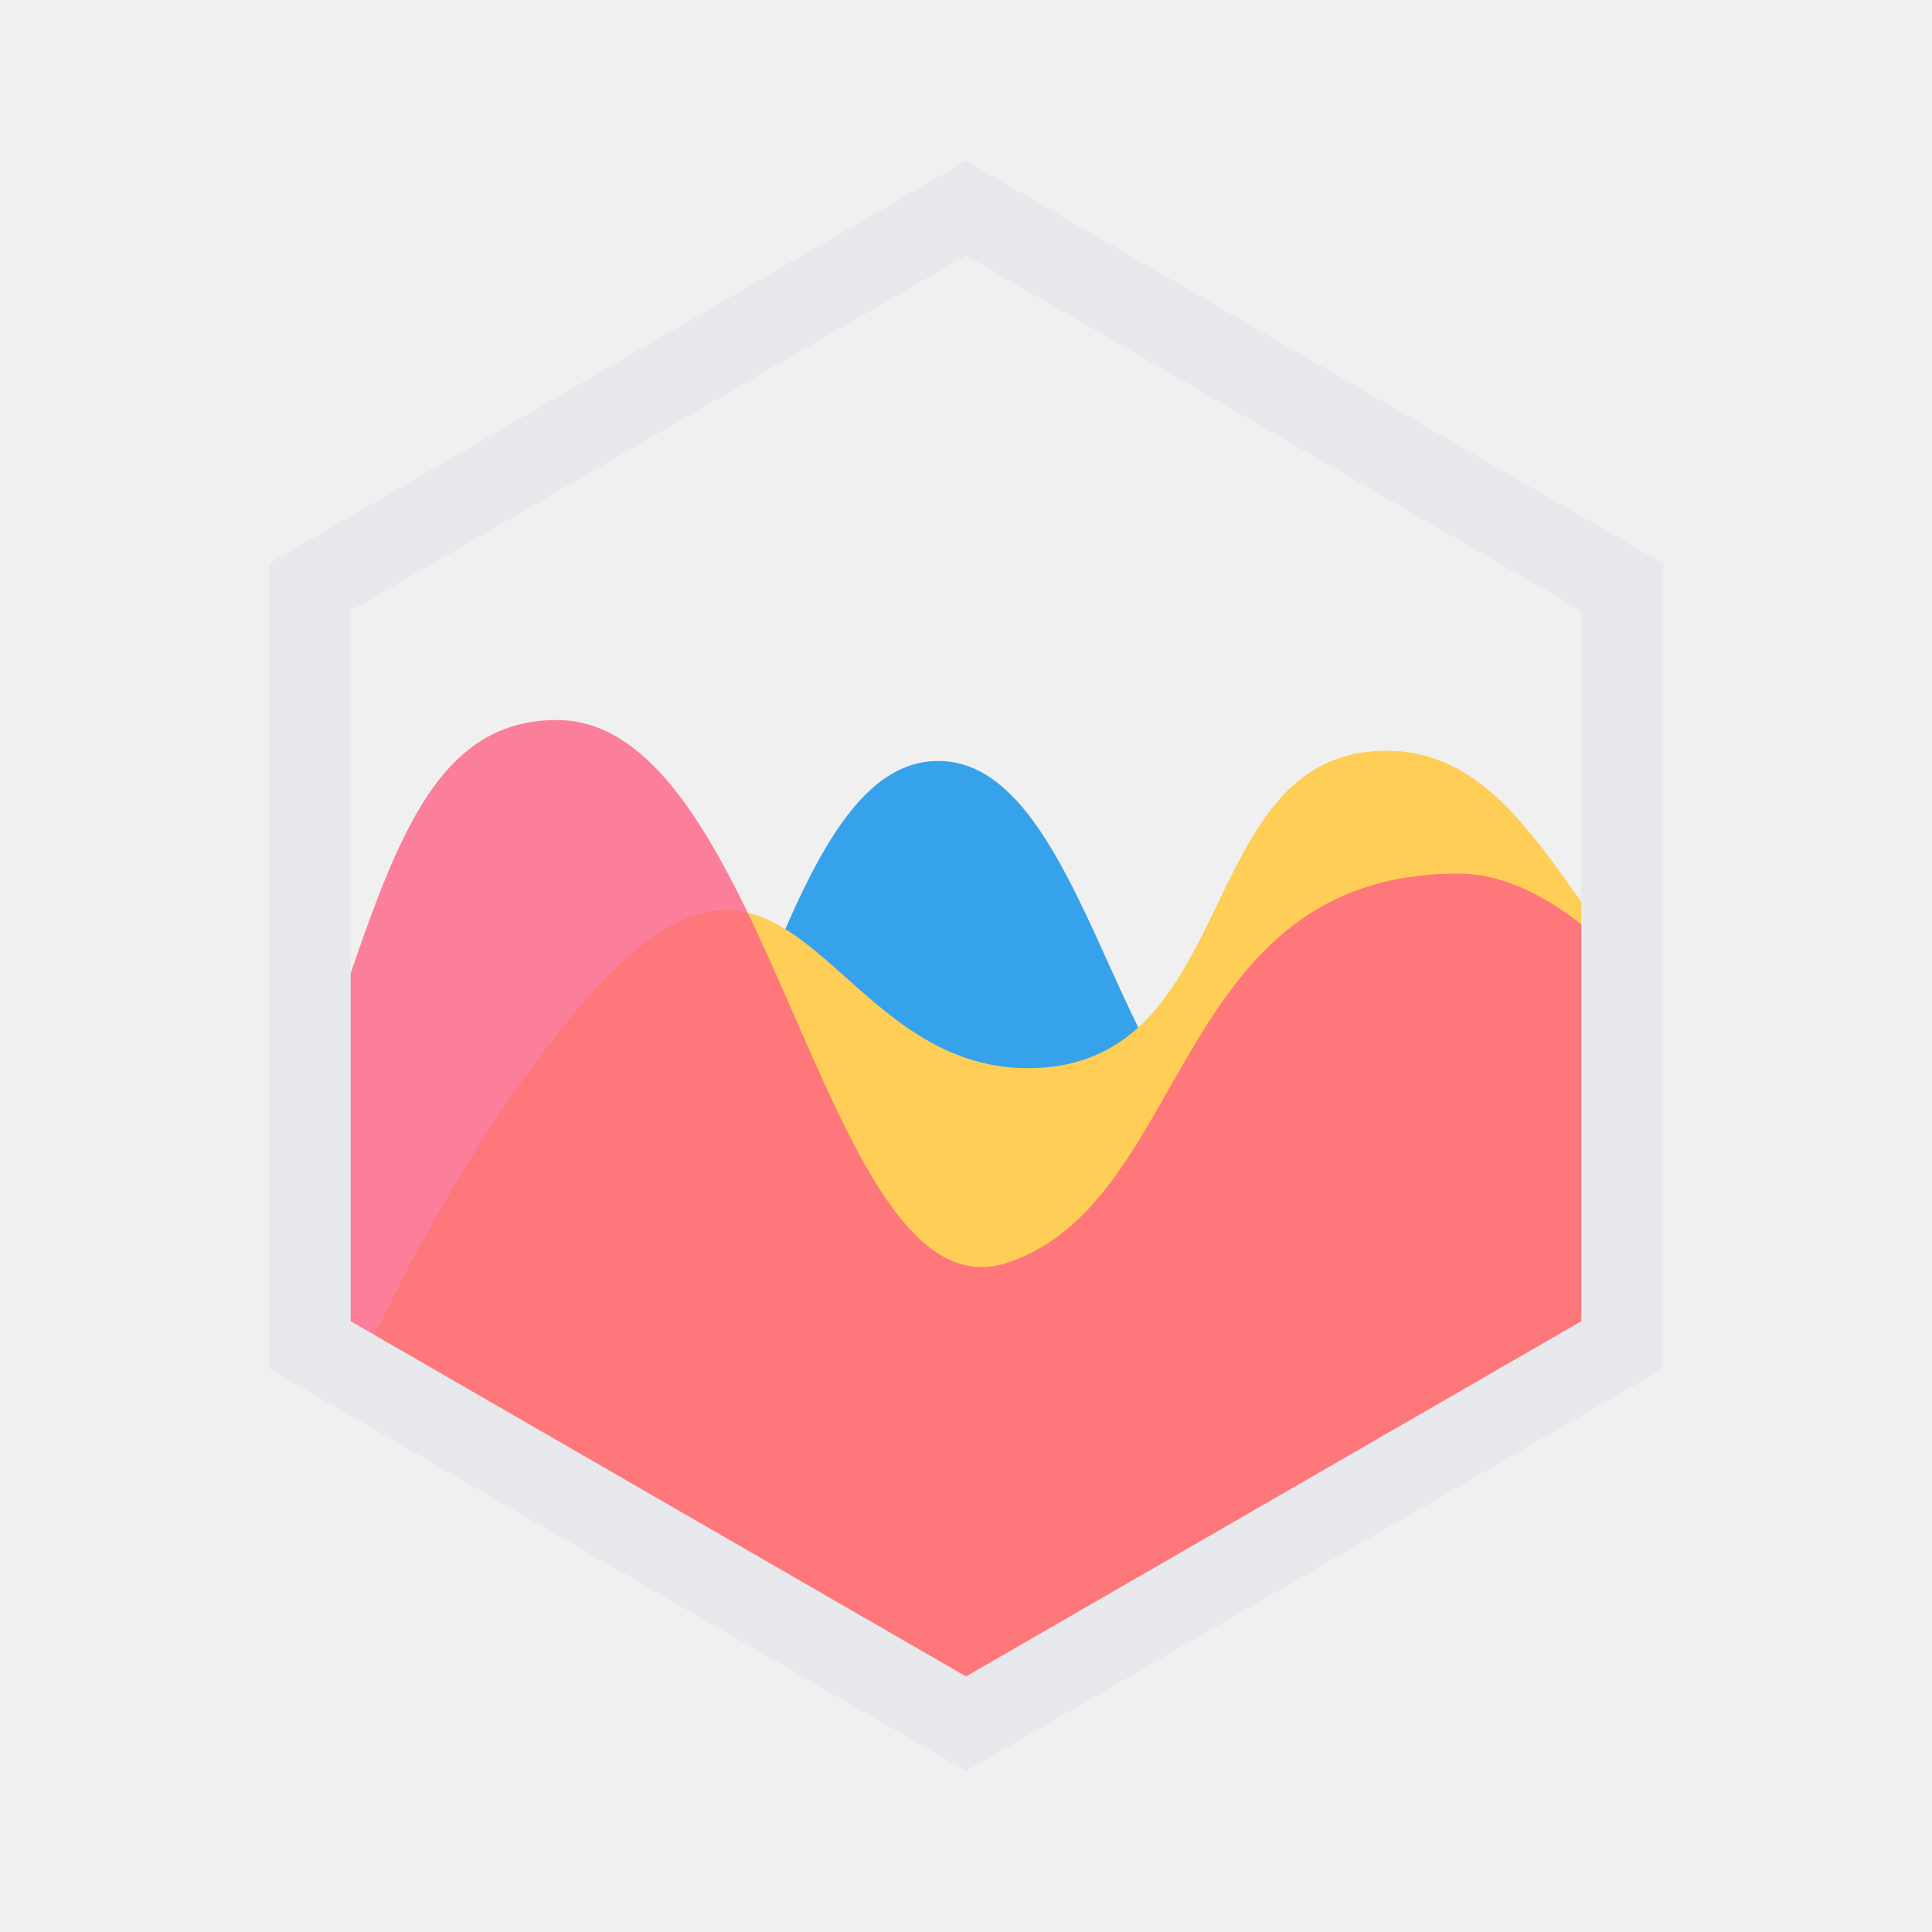
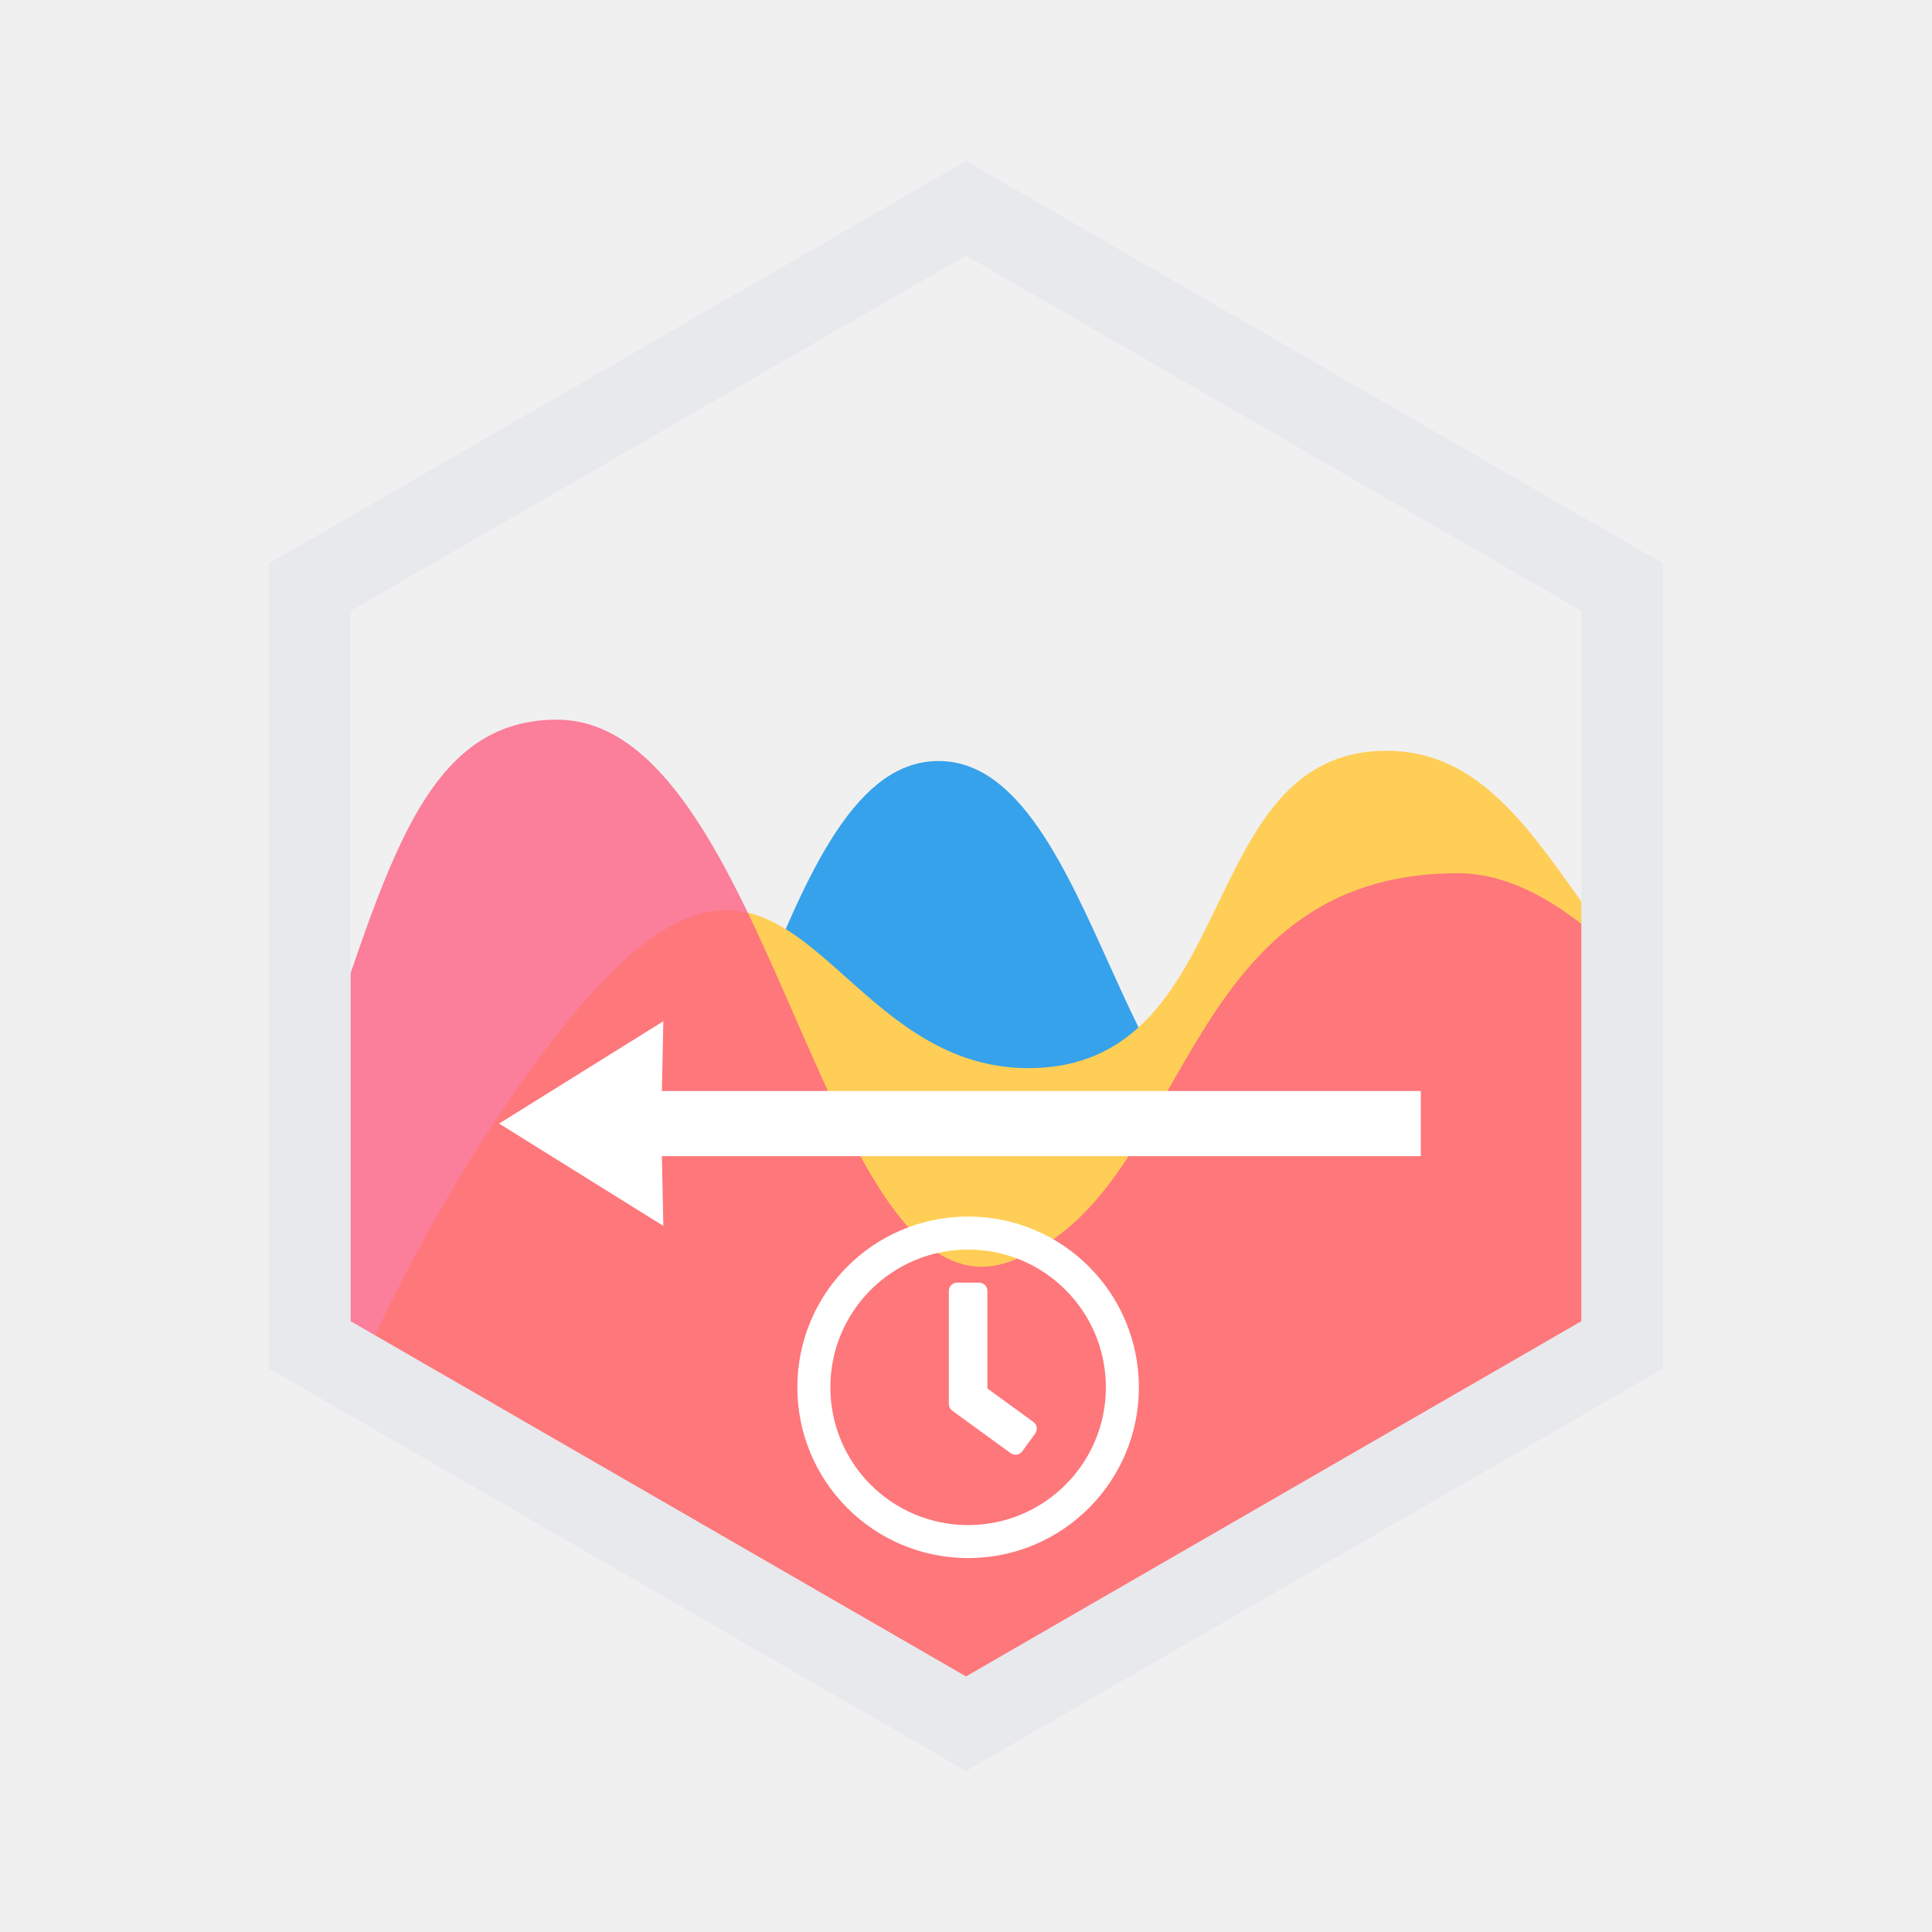
- <svg xmlns="http://www.w3.org/2000/svg" version="1.1" id="Layer_1" x="0px" y="0px" width="192px" height="192px" viewBox="0 0 192 192" enable-background="new 0 0 192 192" xml:space="preserve">
-   <path fill="#36A2EB" d="M161.271,96.556c-22.368,0.439-17.709,14.599-33.473,18.18c-16.014,3.638-18.542-39.111-34.552-39.111  c-16.012,0-19.559,41.526-39.608,70.034l-0.572,0.807l42.985,24.813l65.22-37.651V96.556z" />
-   <path fill="#FFCE56" d="M161.271,95.267c-7.488-9.61-12.567-20.658-23.494-20.658c-19.337,0-14.249,31.545-35.62,31.545  c-21.373,0-23.62-33.931-47.832-2.035c-7.715,10.163-13.925,21.495-18.803,32.218l60.529,34.943l65.22-37.651V95.267z" />
-   <path opacity="0.8" fill="#FE6184" d="M30.829,108.334c7.338-20.321,10.505-36.779,24.514-36.779  c21.371,0,26.458,60.039,44.779,53.931c18.318-6.105,16.282-38.669,44.779-38.669c5.424,0,10.962,3.323,16.371,8.698v38.113  l-65.22,37.651l-65.222-37.651V108.334z" />
-   <path fill="#E7E9ED" d="M96,176l-69.292-39.999V56L96,16l69.292,40v80L96,176z M34.849,131.301L96,166.602l61.151-35.301V60.7  L96,25.399L34.849,60.7V131.301z" />
+ <svg xmlns="http://www.w3.org/2000/svg" xmlns:ns1="https://boxy-svg.com" version="1.1" id="Layer_1" x="0px" y="0px" width="192px" height="192px" viewBox="0 0 192 192" enable-background="new 0 0 192 192" xml:space="preserve">
+   <path d="m161.3 96.56c-22.37 0.439-17.71 14.6-33.47 18.18-16.01 3.638-18.54-39.11-34.55-39.11-16.01 0-19.56 41.53-39.61 70.03l-0.572 0.807 42.98 24.81 65.22-37.65v-37.07z" fill="#36A2EB" />
+   <path d="m161.3 95.27c-7.488-9.61-12.57-20.66-23.49-20.66-19.34 0-14.25 31.54-35.62 31.54-21.37 0-23.62-33.93-47.83-2.035-7.715 10.16-13.92 21.5-18.8 32.22l60.53 34.94 65.22-37.65v-38.36z" fill="#FFCE56" />
+   <path d="m30.83 108.3c7.338-20.32 10.5-36.78 24.51-36.78 21.37 0 26.46 60.04 44.78 53.93 18.32-6.105 16.28-38.67 44.78-38.67 5.424 0 10.96 3.323 16.37 8.698v38.11l-65.22 37.65-65.22-37.65v-25.29z" fill="#FE6184" opacity=".8" />
+   <path d="m96 176-69.29-40v-80l69.29-40 69.29 40v80l-69.29 40zm-61.15-44.7 61.15 35.3 61.15-35.3v-70.6l-61.15-35.3-61.15 35.3v70.6z" fill="#E7E9ED" />
+   <path d="m96.21 120.9c-9.377 0-16.97 7.598-16.97 16.97 0 9.377 7.598 16.97 16.97 16.97 9.377 0 16.97-7.598 16.97-16.97 0-9.377-7.598-16.97-16.97-16.97zm0 30.66c-7.563 0-13.69-6.126-13.69-13.69 0-7.563 6.126-13.69 13.69-13.69 7.563 0 13.69 6.126 13.69 13.69 0 7.563-6.126 13.69-13.69 13.69zm4.23-7.146-5.811-4.223c-0.212-0.158-0.335-0.404-0.335-0.664v-11.24c0-0.452 0.37-0.821 0.821-0.821h2.19c0.452 0 0.821 0.37 0.821 0.821v9.699l4.572 3.326c0.37 0.267 0.445 0.78 0.178 1.15l-1.287 1.773c-0.267 0.363-0.78 0.445-1.15 0.178z" fill="#fff" stroke-width=".068" />
+   <path d="m141.2 114.9h-75.42l0.141 6.93-16.32-10.17 16.32-10.17-0.141 6.93h75.42z" fill="#fff" ns1:origin="0.5 0.56826" ns1:shape="arrow -86.957 -117.555 24.957 20.334 6.473 16.321 0.141 1@1d669265" />
</svg>
